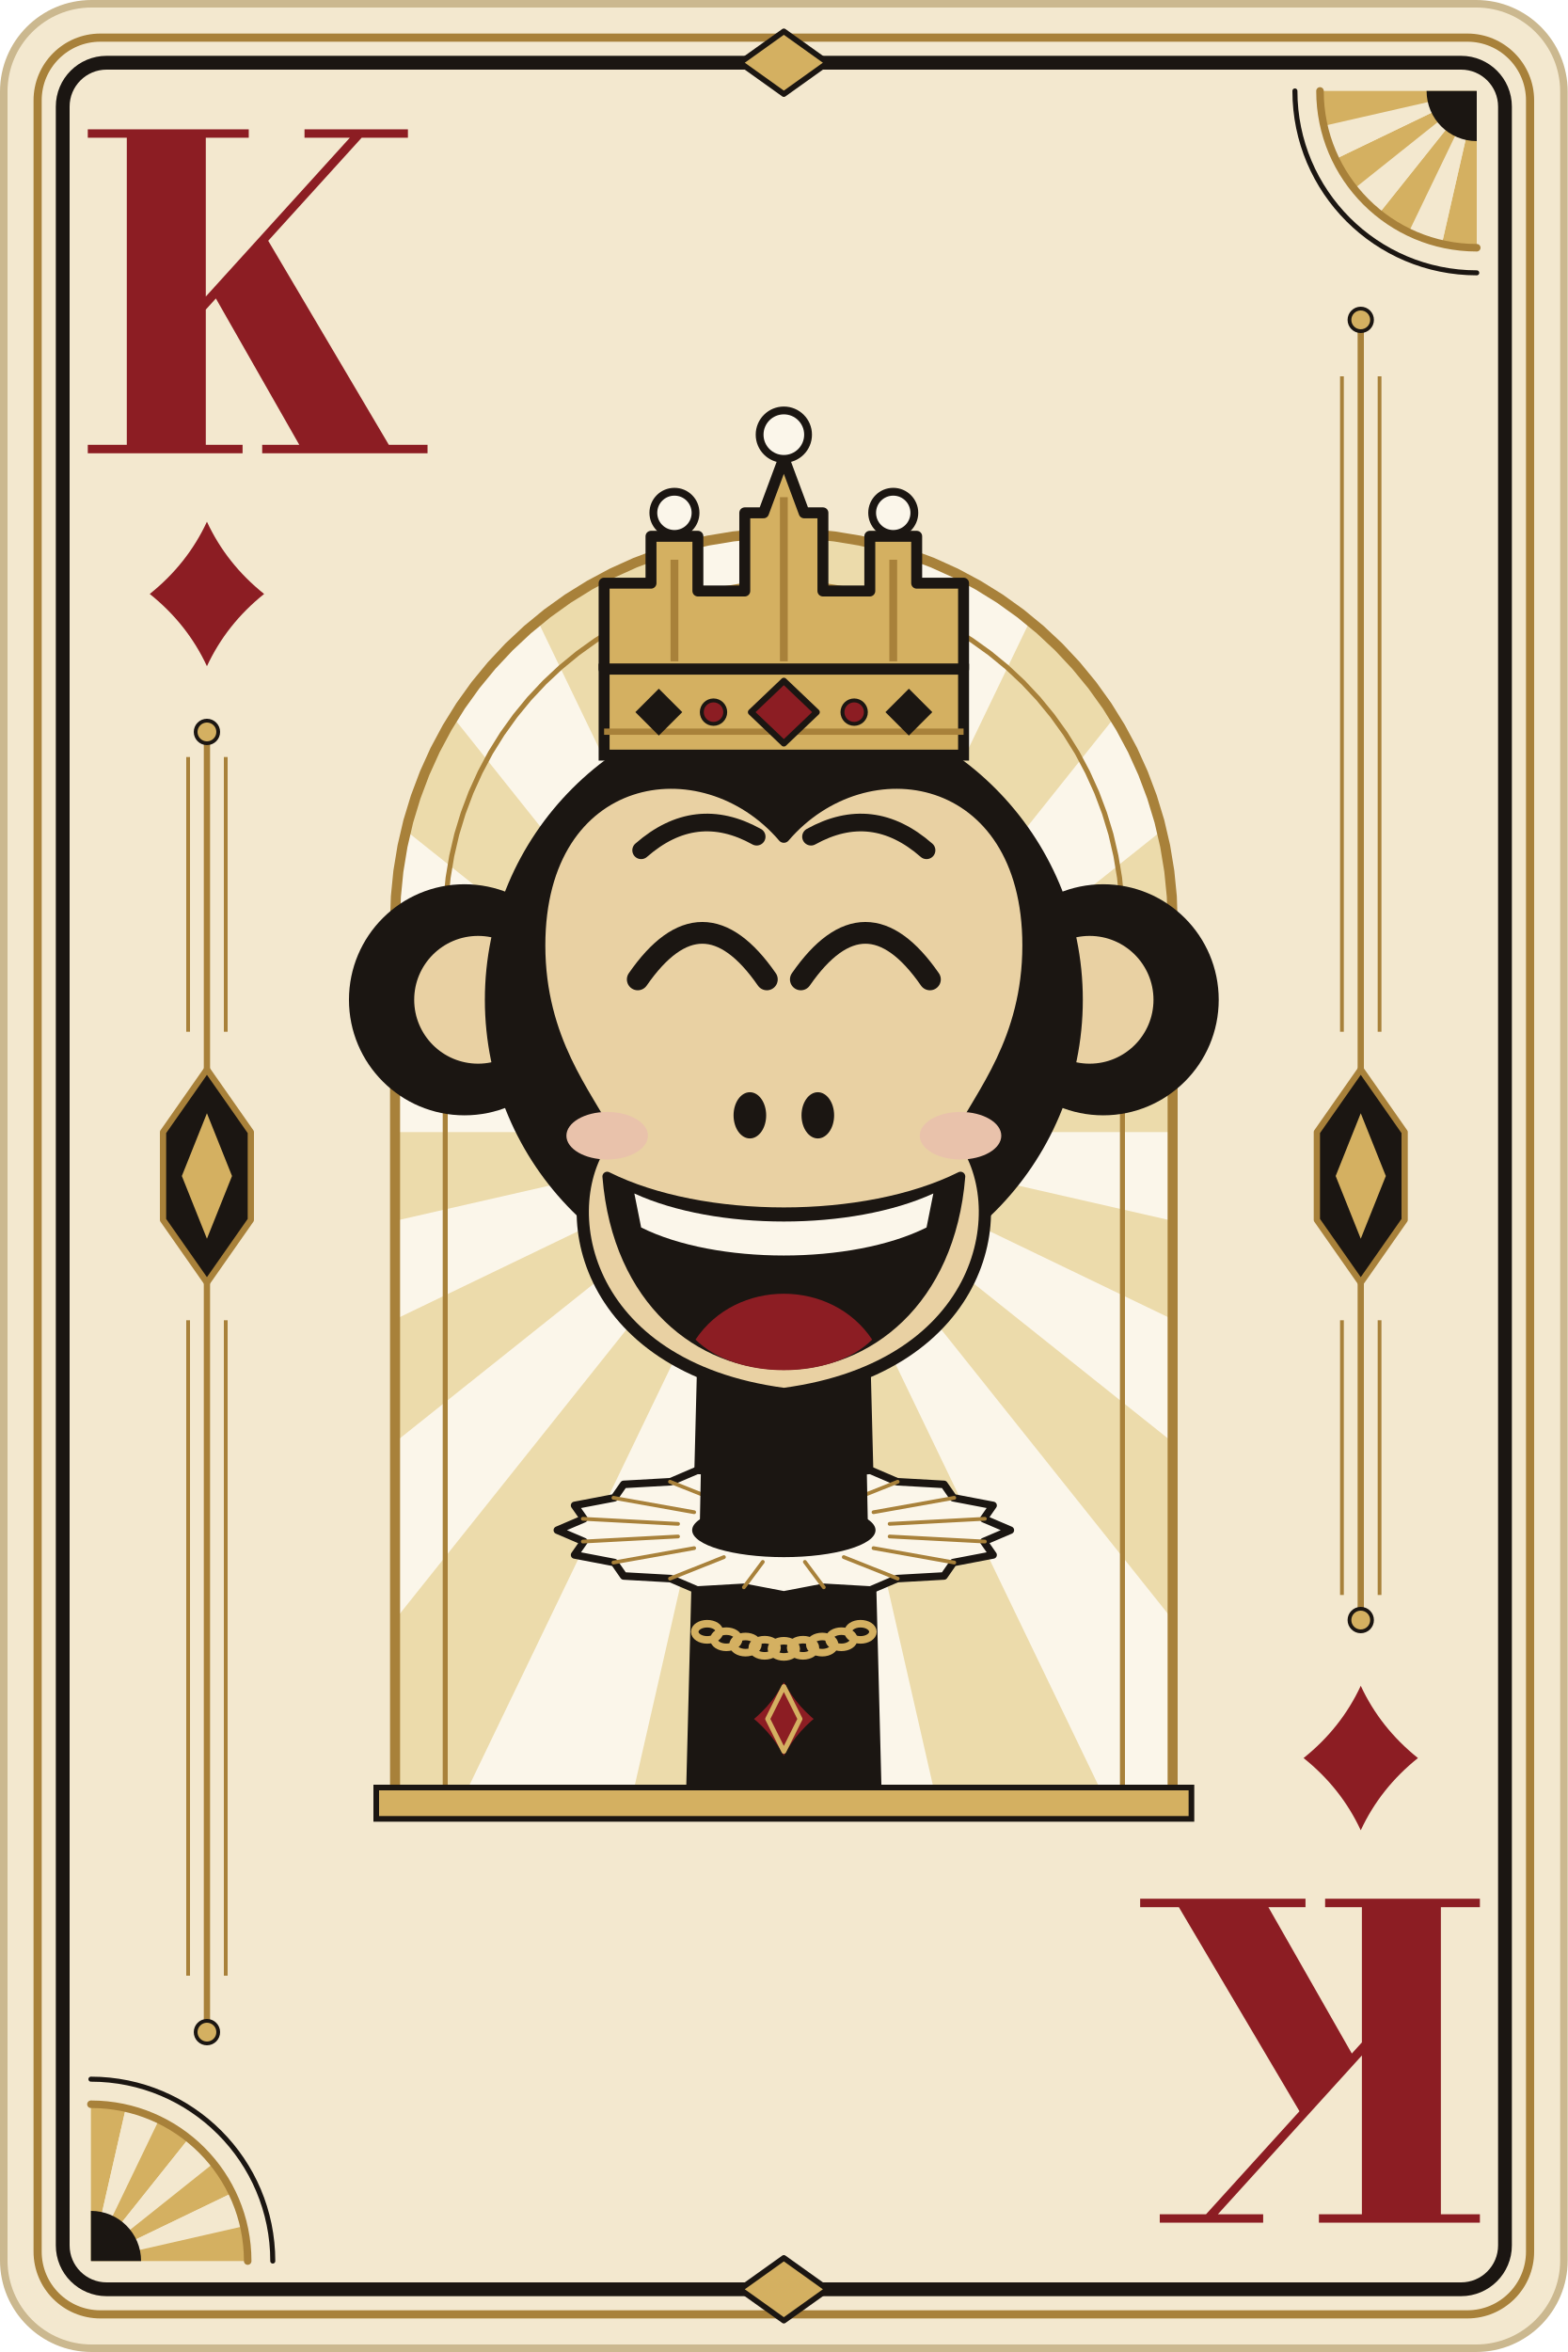
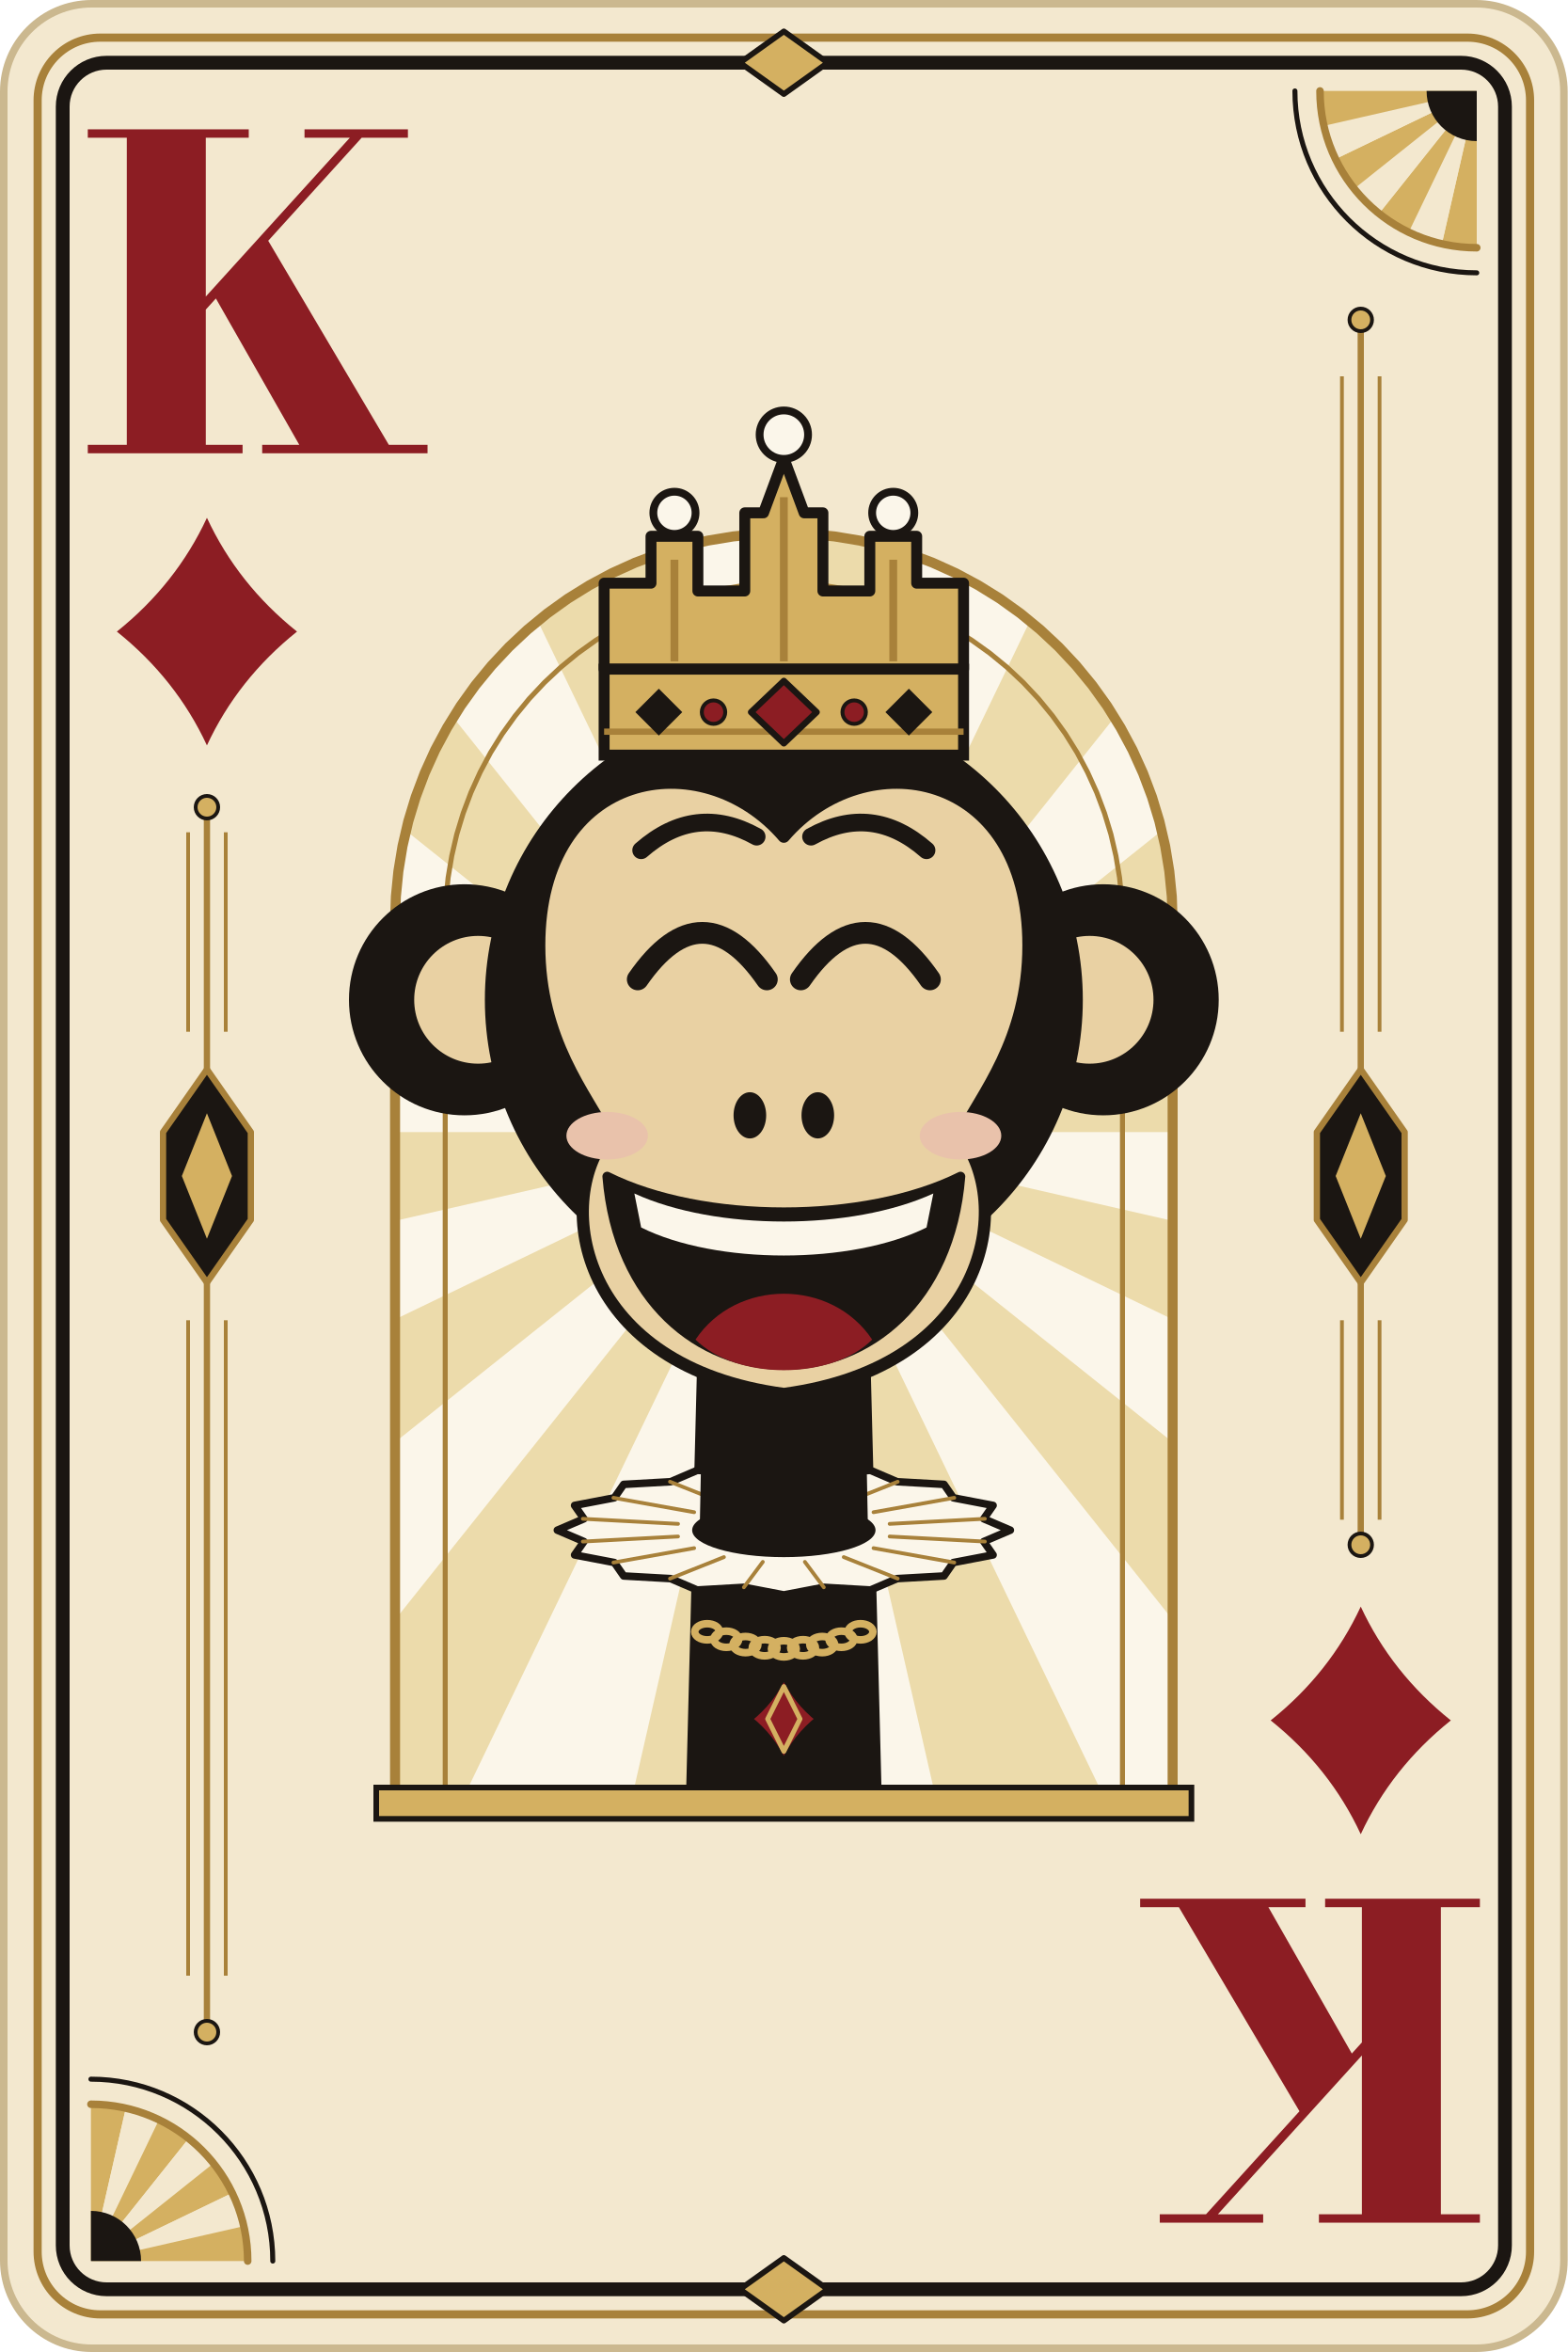
<svg xmlns="http://www.w3.org/2000/svg" viewBox="0 0 250 375" width="300" height="450" role="img" aria-label="King of diamonds">
  <rect x="0.6" y="0.6" width="248.8" height="373.8" rx="14" fill="#f3e8cf" stroke="#cbb88f" stroke-width="1.2" />
  <rect x="6" y="6" width="238" height="363" rx="10" fill="none" stroke="#a8813a" stroke-width="1.3" />
  <rect x="10" y="10" width="230" height="355" rx="7" fill="none" stroke="#1b1612" stroke-width="2.2" />
  <path d="M125,5 L132,10 L125,15 L118,10 Z" fill="#d4b061" stroke="#1b1612" stroke-width="0.9" stroke-linejoin="round" stroke-linecap="round" />
  <path d="M125,360 L132,365 L125,370 L118,365 Z" fill="#d4b061" stroke="#1b1612" stroke-width="0.9" stroke-linejoin="round" stroke-linecap="round" />
  <g class="rank" transform="translate(21.99 20.62) scale(1.7) translate(-21.99 -20.62)">
    <path d="M23 42.21 41.87 21.41H37.62V20.62H47.32V21.41H42.98L24.11 42.21ZM17.29 51V50.21H20.95V21.41H17.29V20.62H32.39V21.41H28.36V50.21H31.81V51ZM33.65 51V50.21H37.13L28.99 35.93L33.93 30.59L45.53 50.21H49.16V51Z" fill="#8c1d23" />
  </g>
-   <g transform="translate(33 94.7) scale(0.24) translate(-50 -50)">
+   <g transform="translate(33 100.7) scale(0.378) translate(-50 -50)">
    <path d="M50,2 Q63,30 88,50 Q63,70 50,98 Q37,70 12,50 Q37,30 50,2 Z" fill="#8c1d23" />
  </g>
-   <line x1="33" y1="117.7" x2="33" y2="172.5" stroke="#a8813a" stroke-width="1" />
+   <line x1="33" y1="129.7" x2="33" y2="172.5" stroke="#a8813a" stroke-width="1" />
  <line x1="33" y1="202.5" x2="33" y2="323" stroke="#a8813a" stroke-width="1" />
-   <line x1="30" y1="120.7" x2="30" y2="164.5" stroke="#a8813a" stroke-width="0.6" />
+   <line x1="30" y1="132.7" x2="30" y2="164.5" stroke="#a8813a" stroke-width="0.6" />
  <line x1="30" y1="210.5" x2="30" y2="315" stroke="#a8813a" stroke-width="0.6" />
-   <line x1="36" y1="120.7" x2="36" y2="164.5" stroke="#a8813a" stroke-width="0.6" />
+   <line x1="36" y1="132.7" x2="36" y2="164.5" stroke="#a8813a" stroke-width="0.6" />
  <line x1="36" y1="210.5" x2="36" y2="315" stroke="#a8813a" stroke-width="0.6" />
-   <circle cx="33" cy="116.7" r="1.8" fill="#d4b061" stroke="#1b1612" stroke-width="0.6" stroke-linejoin="round" stroke-linecap="round" />
+   <circle cx="33" cy="128.7" r="1.8" fill="#d4b061" stroke="#1b1612" stroke-width="0.6" stroke-linejoin="round" stroke-linecap="round" />
  <circle cx="33" cy="324" r="1.8" fill="#d4b061" stroke="#1b1612" stroke-width="0.6" stroke-linejoin="round" stroke-linecap="round" />
  <path d="M33,170.5 L40,180.5 L40,194.5 L33,204.5 L26,194.5 L26,180.5 Z" fill="#1b1612" stroke="#a8813a" stroke-width="1" stroke-linejoin="round" stroke-linecap="round" />
  <path d="M33,177.5 L37,187.5 L33,197.5 L29,187.5 Z" fill="#d4b061" />
  <path d="M14.5,360.5 L14.5,335.5 L15.9,335.54 L17.3,335.66 L18.69,335.85 L20.06,336.13 Z" fill="#d4b061" />
  <path d="M14.5,360.5 L20.06,336.13 L21.42,336.48 L22.76,336.9 L24.07,337.4 L25.35,337.98 Z" fill="#f3e8cf" />
  <path d="M14.5,360.5 L25.35,337.98 L26.59,338.62 L27.8,339.33 L28.97,340.11 L30.09,340.95 Z" fill="#d4b061" />
  <path d="M14.5,360.5 L30.09,340.95 L31.16,341.86 L32.18,342.82 L33.14,343.84 L34.05,344.91 Z" fill="#f3e8cf" />
  <path d="M14.5,360.5 L34.05,344.91 L34.89,346.03 L35.67,347.2 L36.38,348.41 L37.02,349.65 Z" fill="#d4b061" />
  <path d="M14.5,360.5 L37.02,349.65 L37.6,350.93 L38.1,352.24 L38.52,353.58 L38.87,354.94 Z" fill="#f3e8cf" />
  <path d="M14.5,360.5 L38.87,354.94 L39.15,356.31 L39.34,357.7 L39.46,359.1 L39.5,360.5 Z" fill="#d4b061" />
  <path d="M14.5,335.5 A25,25 0 0 1 39.5,360.5" fill="none" stroke="#a8813a" stroke-width="1.2" stroke-linejoin="round" stroke-linecap="round" />
  <path d="M14.5,331.5 A29,29 0 0 1 43.5,360.5" fill="none" stroke="#1b1612" stroke-width="0.8" stroke-linejoin="round" stroke-linecap="round" />
  <path d="M14.5,352.5 A8,8 0 0 1 22.5,360.5 L14.5,360.5 Z" fill="#1b1612" />
  <g transform="rotate(180 125 187.5)">
    <g class="rank" transform="translate(21.99 20.62) scale(1.7) translate(-21.99 -20.62)">
      <path d="M23 42.21 41.87 21.41H37.62V20.62H47.32V21.41H42.98L24.11 42.21ZM17.29 51V50.21H20.95V21.41H17.29V20.62H32.39V21.41H28.36V50.21H31.81V51ZM33.65 51V50.21H37.13L28.99 35.93L33.93 30.59L45.53 50.21H49.16V51Z" fill="#8c1d23" />
    </g>
-     <g transform="translate(33 94.7) scale(0.24) translate(-50 -50)">
+     <g transform="translate(33 100.7) scale(0.378) translate(-50 -50)">
      <path d="M50,2 Q63,30 88,50 Q63,70 50,98 Q37,70 12,50 Q37,30 50,2 Z" fill="#8c1d23" />
    </g>
-     <line x1="33" y1="117.7" x2="33" y2="172.5" stroke="#a8813a" stroke-width="1" />
+     <line x1="33" y1="129.7" x2="33" y2="172.5" stroke="#a8813a" stroke-width="1" />
    <line x1="33" y1="202.5" x2="33" y2="323" stroke="#a8813a" stroke-width="1" />
-     <line x1="30" y1="120.7" x2="30" y2="164.5" stroke="#a8813a" stroke-width="0.6" />
+     <line x1="30" y1="132.7" x2="30" y2="164.5" stroke="#a8813a" stroke-width="0.6" />
    <line x1="30" y1="210.5" x2="30" y2="315" stroke="#a8813a" stroke-width="0.6" />
-     <line x1="36" y1="120.7" x2="36" y2="164.5" stroke="#a8813a" stroke-width="0.6" />
+     <line x1="36" y1="132.7" x2="36" y2="164.5" stroke="#a8813a" stroke-width="0.6" />
    <line x1="36" y1="210.5" x2="36" y2="315" stroke="#a8813a" stroke-width="0.6" />
-     <circle cx="33" cy="116.7" r="1.8" fill="#d4b061" stroke="#1b1612" stroke-width="0.6" stroke-linejoin="round" stroke-linecap="round" />
+     <circle cx="33" cy="128.7" r="1.8" fill="#d4b061" stroke="#1b1612" stroke-width="0.6" stroke-linejoin="round" stroke-linecap="round" />
    <circle cx="33" cy="324" r="1.8" fill="#d4b061" stroke="#1b1612" stroke-width="0.6" stroke-linejoin="round" stroke-linecap="round" />
    <path d="M33,170.5 L40,180.5 L40,194.5 L33,204.5 L26,194.5 L26,180.5 Z" fill="#1b1612" stroke="#a8813a" stroke-width="1" stroke-linejoin="round" stroke-linecap="round" />
    <path d="M33,177.5 L37,187.5 L33,197.5 L29,187.5 Z" fill="#d4b061" />
    <path d="M14.5,360.5 L14.5,335.5 L15.9,335.54 L17.3,335.66 L18.69,335.85 L20.06,336.13 Z" fill="#d4b061" />
    <path d="M14.5,360.5 L20.06,336.13 L21.42,336.48 L22.76,336.9 L24.07,337.4 L25.35,337.98 Z" fill="#f3e8cf" />
    <path d="M14.5,360.5 L25.35,337.98 L26.59,338.62 L27.8,339.33 L28.97,340.11 L30.09,340.95 Z" fill="#d4b061" />
    <path d="M14.5,360.5 L30.09,340.95 L31.16,341.86 L32.18,342.82 L33.14,343.84 L34.05,344.91 Z" fill="#f3e8cf" />
    <path d="M14.5,360.5 L34.05,344.91 L34.89,346.03 L35.67,347.2 L36.38,348.41 L37.02,349.65 Z" fill="#d4b061" />
    <path d="M14.5,360.5 L37.02,349.65 L37.6,350.93 L38.1,352.24 L38.52,353.58 L38.87,354.94 Z" fill="#f3e8cf" />
    <path d="M14.5,360.5 L38.87,354.94 L39.15,356.31 L39.34,357.7 L39.46,359.1 L39.5,360.5 Z" fill="#d4b061" />
    <path d="M14.5,335.5 A25,25 0 0 1 39.5,360.5" fill="none" stroke="#a8813a" stroke-width="1.2" stroke-linejoin="round" stroke-linecap="round" />
    <path d="M14.5,331.5 A29,29 0 0 1 43.5,360.5" fill="none" stroke="#1b1612" stroke-width="0.8" stroke-linejoin="round" stroke-linecap="round" />
    <path d="M14.5,352.5 A8,8 0 0 1 22.5,360.5 L14.5,360.5 Z" fill="#1b1612" />
  </g>
  <g transform="translate(0 12.5)">
    <path d="M63,272.5 L63,134.5 L63.13,130.45 L63.53,126.41 L64.19,122.4 L65.11,118.45 L66.29,114.57 L67.72,110.77 L69.39,107.08 L71.31,103.5 L73.45,100.05 L75.81,96.76 L78.39,93.62 L81.16,90.66 L84.12,87.89 L87.26,85.31 L90.55,82.95 L94,80.81 L97.58,78.89 L101.27,77.22 L105.07,75.79 L108.95,74.61 L112.9,73.69 L116.91,73.03 L120.95,72.63 L125,72.5 L129.05,72.63 L133.09,73.03 L137.1,73.69 L141.05,74.61 L144.93,75.79 L148.73,77.22 L152.42,78.89 L156,80.81 L159.45,82.95 L162.74,85.31 L165.88,87.89 L168.84,90.66 L171.61,93.62 L174.19,96.76 L176.55,100.05 L178.69,103.5 L180.61,107.08 L182.28,110.77 L183.71,114.57 L184.89,118.45 L185.81,122.4 L186.47,126.41 L186.87,130.45 L187,134.5 L187,272.5 Z" fill="#ecdbab" />
    <path d="M125,168 L187,182.15 L187,168 Z" fill="#fbf6ea" />
    <path d="M125,168 L187,217.44 L187,197.86 Z" fill="#fbf6ea" />
    <path d="M125,168 L175.32,272.5 L187,272.5 L187,245.75 Z" fill="#fbf6ea" />
    <path d="M125,168 L125,272.5 L148.85,272.5 Z" fill="#fbf6ea" />
    <path d="M125,168 L74.68,272.5 L101.15,272.5 Z" fill="#fbf6ea" />
    <path d="M125,168 L63,217.44 L63,245.75 Z" fill="#fbf6ea" />
    <path d="M125,168 L63,182.15 L63,197.86 Z" fill="#fbf6ea" />
    <path d="M125,168 L63,153.85 L63,168 Z" fill="#fbf6ea" />
    <path d="M125,168 L64.76,119.96 L64.19,122.4 L63.53,126.41 L63.13,130.45 L63,134.5 L63,138.14 Z" fill="#fbf6ea" />
    <path d="M125,168 L85.77,86.53 L84.12,87.89 L81.16,90.66 L78.39,93.62 L75.81,96.76 L73.45,100.05 L72.3,101.91 Z" fill="#fbf6ea" />
    <path d="M125,168 L125,72.5 L120.95,72.63 L116.91,73.03 L112.9,73.69 L108.95,74.61 L105.07,75.79 L104.04,76.18 Z" fill="#fbf6ea" />
    <path d="M125,168 L164.23,86.53 L162.74,85.31 L159.45,82.95 L156,80.81 L152.42,78.89 L148.73,77.22 L145.96,76.18 Z" fill="#fbf6ea" />
    <path d="M125,168 L185.24,119.96 L184.89,118.45 L183.71,114.57 L182.28,110.77 L180.61,107.08 L178.69,103.5 L177.7,101.91 Z" fill="#fbf6ea" />
    <path d="M125,168 L187,153.85 L187,138.14 Z" fill="#fbf6ea" />
    <path d="M71,272.5 L71,134.5 L71.12,130.97 L71.46,127.45 L72.04,123.97 L72.84,120.52 L73.87,117.14 L75.11,113.84 L76.57,110.62 L78.23,107.5 L80.1,104.5 L82.16,101.63 L84.4,98.9 L86.82,96.32 L89.4,93.9 L92.13,91.66 L95,89.6 L98,87.73 L101.12,86.07 L104.34,84.61 L107.64,83.37 L111.02,82.34 L114.47,81.54 L117.95,80.96 L121.47,80.62 L125,80.5 L128.53,80.62 L132.05,80.96 L135.53,81.54 L138.98,82.34 L142.36,83.37 L145.66,84.61 L148.88,86.07 L152,87.73 L155,89.6 L157.87,91.66 L160.6,93.9 L163.18,96.32 L165.6,98.9 L167.84,101.63 L169.9,104.5 L171.77,107.5 L173.43,110.62 L174.89,113.84 L176.13,117.14 L177.16,120.52 L177.96,123.97 L178.54,127.45 L178.88,130.97 L179,134.5 L179,272.5" fill="none" stroke="#a8813a" stroke-width="0.8" stroke-linejoin="round" stroke-linecap="round" />
    <path d="M63,272.5 L63,134.5 L63.13,130.45 L63.53,126.41 L64.19,122.4 L65.11,118.45 L66.29,114.57 L67.72,110.77 L69.39,107.08 L71.31,103.5 L73.45,100.05 L75.81,96.76 L78.39,93.62 L81.16,90.66 L84.12,87.89 L87.26,85.31 L90.55,82.95 L94,80.81 L97.58,78.89 L101.27,77.22 L105.07,75.79 L108.95,74.61 L112.9,73.69 L116.91,73.03 L120.95,72.63 L125,72.5 L129.05,72.63 L133.09,73.03 L137.1,73.69 L141.05,74.61 L144.93,75.79 L148.73,77.22 L152.42,78.89 L156,80.81 L159.45,82.95 L162.74,85.31 L165.88,87.89 L168.84,90.66 L171.61,93.62 L174.19,96.76 L176.55,100.05 L178.69,103.5 L180.61,107.08 L182.28,110.77 L183.71,114.57 L184.89,118.45 L185.81,122.4 L186.47,126.41 L186.87,130.45 L187,134.5 L187,272.5" fill="none" stroke="#a8813a" stroke-width="1.6" stroke-linejoin="round" stroke-linecap="round" />
    <g transform="translate(59.64 47.18) scale(0.86)">
      <path d="M61,184 L59,262 L93,262 L91,184 Z" fill="#1b1612" />
      <path d="M61,184 L59,262" fill="none" stroke="#1b1612" stroke-width="2.2" stroke-linejoin="round" stroke-linecap="round" />
      <path d="M91,184 L93,262" fill="none" stroke="#1b1612" stroke-width="2.2" stroke-linejoin="round" stroke-linecap="round" />
      <g transform="translate(0 0.29)">
        <path d="M118,214 L113.07,216.11 L114.8,218.59 L107.43,220 L105.7,222.49 L97,222.98 L92.07,225.09 L83.37,224.59 L76,226 L68.63,224.59 L59.93,225.09 L55,222.98 L46.3,222.49 L44.57,220 L37.2,218.59 L38.93,216.11 L34,214 L38.93,211.89 L37.2,209.41 L44.57,208 L46.3,205.51 L55,205.02 L59.93,202.91 L68.63,203.41 L76,202 L83.37,203.41 L92.07,202.91 L97,205.02 L105.7,205.51 L107.43,208 L114.8,209.41 L113.07,211.89 Z" fill="#fbf6ea" stroke="#1b1612" stroke-width="1.4" stroke-linejoin="round" stroke-linecap="round" />
        <path d="M95.62,215.17 L113.27,216.11" fill="none" stroke="#a8813a" stroke-width="0.7" stroke-linejoin="round" stroke-linecap="round" />
        <path d="M92.63,217.33 L107.6,220" fill="none" stroke="#a8813a" stroke-width="0.7" stroke-linejoin="round" stroke-linecap="round" />
        <path d="M87.11,218.99 L97.11,222.98" fill="none" stroke="#a8813a" stroke-width="0.7" stroke-linejoin="round" stroke-linecap="round" />
        <path d="M79.9,219.88 L83.41,224.59" fill="none" stroke="#a8813a" stroke-width="0.7" stroke-linejoin="round" stroke-linecap="round" />
        <path d="M72.1,219.88 L68.59,224.59" fill="none" stroke="#a8813a" stroke-width="0.7" stroke-linejoin="round" stroke-linecap="round" />
        <path d="M64.89,218.99 L54.89,222.98" fill="none" stroke="#a8813a" stroke-width="0.7" stroke-linejoin="round" stroke-linecap="round" />
        <path d="M59.37,217.33 L44.4,220" fill="none" stroke="#a8813a" stroke-width="0.7" stroke-linejoin="round" stroke-linecap="round" />
        <path d="M56.38,215.17 L38.73,216.11" fill="none" stroke="#a8813a" stroke-width="0.7" stroke-linejoin="round" stroke-linecap="round" />
        <path d="M56.38,212.83 L38.73,211.89" fill="none" stroke="#a8813a" stroke-width="0.7" stroke-linejoin="round" stroke-linecap="round" />
        <path d="M59.37,210.67 L44.4,208" fill="none" stroke="#a8813a" stroke-width="0.7" stroke-linejoin="round" stroke-linecap="round" />
        <path d="M64.89,209.01 L54.89,205.02" fill="none" stroke="#a8813a" stroke-width="0.7" stroke-linejoin="round" stroke-linecap="round" />
        <path d="M72.1,208.12 L68.59,203.41" fill="none" stroke="#a8813a" stroke-width="0.7" stroke-linejoin="round" stroke-linecap="round" />
        <path d="M79.9,208.12 L83.41,203.41" fill="none" stroke="#a8813a" stroke-width="0.7" stroke-linejoin="round" stroke-linecap="round" />
        <path d="M87.11,209.01 L97.11,205.02" fill="none" stroke="#a8813a" stroke-width="0.7" stroke-linejoin="round" stroke-linecap="round" />
        <path d="M92.63,210.67 L107.6,208" fill="none" stroke="#a8813a" stroke-width="0.7" stroke-linejoin="round" stroke-linecap="round" />
        <path d="M95.62,212.83 L113.27,211.89" fill="none" stroke="#a8813a" stroke-width="0.7" stroke-linejoin="round" stroke-linecap="round" />
        <ellipse cx="76" cy="214" rx="17" ry="5" fill="#1b1612" />
      </g>
      <path d="M61,184 L60.4,214.29 L91.6,214.29 L91,184 Z" fill="#1b1612" />
      <g transform="translate(0 0.29)">
        <ellipse cx="61.78" cy="232.84" rx="2.3" ry="1.5" fill="none" stroke="#d4b061" stroke-width="1.4" stroke-linejoin="round" stroke-linecap="round" />
        <ellipse cx="65.33" cy="234.22" rx="2.3" ry="1.5" fill="none" stroke="#d4b061" stroke-width="1.4" stroke-linejoin="round" stroke-linecap="round" />
        <ellipse cx="68.89" cy="235.21" rx="2.3" ry="1.5" fill="none" stroke="#d4b061" stroke-width="1.4" stroke-linejoin="round" stroke-linecap="round" />
        <ellipse cx="72.44" cy="235.8" rx="2.3" ry="1.5" fill="none" stroke="#d4b061" stroke-width="1.4" stroke-linejoin="round" stroke-linecap="round" />
        <ellipse cx="76" cy="236" rx="2.3" ry="1.5" fill="none" stroke="#d4b061" stroke-width="1.4" stroke-linejoin="round" stroke-linecap="round" />
        <ellipse cx="79.56" cy="235.8" rx="2.3" ry="1.5" fill="none" stroke="#d4b061" stroke-width="1.4" stroke-linejoin="round" stroke-linecap="round" />
        <ellipse cx="83.11" cy="235.21" rx="2.3" ry="1.5" fill="none" stroke="#d4b061" stroke-width="1.4" stroke-linejoin="round" stroke-linecap="round" />
        <ellipse cx="86.67" cy="234.22" rx="2.3" ry="1.5" fill="none" stroke="#d4b061" stroke-width="1.4" stroke-linejoin="round" stroke-linecap="round" />
        <ellipse cx="90.22" cy="232.84" rx="2.3" ry="1.5" fill="none" stroke="#d4b061" stroke-width="1.4" stroke-linejoin="round" stroke-linecap="round" />
        <g transform="translate(76 249) scale(0.17) translate(-50 -50)">
          <path d="M50,2 Q63,30 88,50 Q63,70 50,98 Q37,70 12,50 Q37,30 50,2 Z" fill="#8c1d23" stroke="#1b1612" stroke-width="7.06" stroke-linejoin="round" stroke-linecap="round" />
        </g>
        <path d="M76,243 L79,249 L76,255 L73,249 Z" fill="none" stroke="#d4b061" stroke-width="0.9" stroke-linejoin="round" stroke-linecap="round" />
      </g>
      <g class="head" transform="translate(76 184) scale(1.26) translate(-76 -184)">
        <circle cx="29" cy="130" r="17" fill="#1b1612" />
        <circle cx="31" cy="130" r="10" fill="#e9d1a3" stroke="#1b1612" stroke-width="1.2" stroke-linejoin="round" stroke-linecap="round" />
        <g transform="matrix(-1 0 0 1 152 0)">
          <circle cx="29" cy="130" r="17" fill="#1b1612" />
          <circle cx="31" cy="130" r="10" fill="#e9d1a3" stroke="#1b1612" stroke-width="1.2" stroke-linejoin="round" stroke-linecap="round" />
        </g>
        <circle cx="76" cy="130" r="44" fill="#1b1612" />
        <path d="M76,106 C64,92 40,96 40,122 C40,136 47,144 50,150 C42,160 46,184 76,188 C106,184 110,160 102,150 C105,144 112,136 112,122 C112,96 88,92 76,106 Z" fill="#e9d1a3" stroke="#1b1612" stroke-width="1.8" stroke-linejoin="round" stroke-linecap="round" />
        <ellipse cx="50" cy="150" rx="6" ry="3.5" fill="#e9c2ab" />
        <ellipse cx="102" cy="150" rx="6" ry="3.5" fill="#e9c2ab" />
        <ellipse cx="71" cy="147" rx="2.4" ry="3.4" fill="#1b1612" />
        <ellipse cx="81" cy="147" rx="2.4" ry="3.4" fill="#1b1612" />
        <path d="M50,156 C53,193 99,193 102,156 C88,163 64,163 50,156 Z" fill="#1b1612" stroke="#1b1612" stroke-width="1.4" stroke-linejoin="round" stroke-linecap="round" />
        <path d="M54,158.5 C66,164 86,164 98,158.5 L97,163.5 C86,169 66,169 55,163.5 Z" fill="#fbf6ea" />
        <path d="M63,180 C69,171 83,171 89,180 C83,186 69,186 63,180 Z" fill="#8c1d23" />
        <path d="M54.5,127 Q64,113.3 73.5,127" fill="none" stroke="#1b1612" stroke-width="3.2" stroke-linejoin="round" stroke-linecap="round" />
        <path d="M78.5,127 Q88,113.3 97.5,127" fill="none" stroke="#1b1612" stroke-width="3.2" stroke-linejoin="round" stroke-linecap="round" />
        <path d="M55,108 Q63,101 72,106" fill="none" stroke="#1b1612" stroke-width="2.6" stroke-linejoin="round" stroke-linecap="round" />
        <path d="M80,106 Q89,101 97,108" fill="none" stroke="#1b1612" stroke-width="2.6" stroke-linejoin="round" stroke-linecap="round" />
        <g transform="translate(76 94) scale(1.15)">
          <path d="M-23,-11 L-23,-22 L-17,-22 L-17,-28 L-11,-28 L-11,-21 L-5,-21 L-5,-31 L-2.6,-31 L0,-38 L2.6,-31 L5,-31 L5,-21 L11,-21 L11,-28 L17,-28 L17,-22 L23,-22 L23,-11 Z" fill="#d4b061" stroke="#1b1612" stroke-width="1.4" stroke-linejoin="round" stroke-linecap="round" />
          <line x1="-14" y1="-25" x2="-14" y2="-12" stroke="#a8813a" stroke-width="1" />
          <line x1="14" y1="-25" x2="14" y2="-12" stroke="#a8813a" stroke-width="1" />
          <line x1="0" y1="-33" x2="0" y2="-12" stroke="#a8813a" stroke-width="1" />
          <rect x="-23" y="-11" width="46" height="11" fill="#d4b061" stroke="#1b1612" stroke-width="1.4" />
          <line x1="-23" y1="-3" x2="23" y2="-3" stroke="#a8813a" stroke-width="0.8" />
          <path d="M0,-9.5 L4.2,-5.5 L0,-1.5 L-4.2,-5.5 Z" fill="#8c1d23" stroke="#1b1612" stroke-width="0.8" stroke-linejoin="round" stroke-linecap="round" />
          <path d="M-16,-8.5 L-13,-5.5 L-16,-2.5 L-19,-5.5 Z" fill="#1b1612" />
          <path d="M16,-8.5 L19,-5.5 L16,-2.5 L13,-5.5 Z" fill="#1b1612" />
          <circle cx="-9" cy="-5.5" r="1.5" fill="#8c1d23" stroke="#1b1612" stroke-width="0.5" stroke-linejoin="round" stroke-linecap="round" />
          <circle cx="9" cy="-5.5" r="1.5" fill="#8c1d23" stroke="#1b1612" stroke-width="0.5" stroke-linejoin="round" stroke-linecap="round" />
          <circle cx="-14" cy="-31" r="2.7" fill="#fbf6ea" stroke="#1b1612" stroke-width="1" stroke-linejoin="round" stroke-linecap="round" />
          <circle cx="14" cy="-31" r="2.7" fill="#fbf6ea" stroke="#1b1612" stroke-width="1" stroke-linejoin="round" stroke-linecap="round" />
          <circle cx="0" cy="-41" r="3.1" fill="#fbf6ea" stroke="#1b1612" stroke-width="1" stroke-linejoin="round" stroke-linecap="round" />
        </g>
      </g>
    </g>
    <rect x="60" y="272.5" width="130" height="5" fill="#d4b061" stroke="#1b1612" stroke-width="0.9" />
  </g>
</svg>
